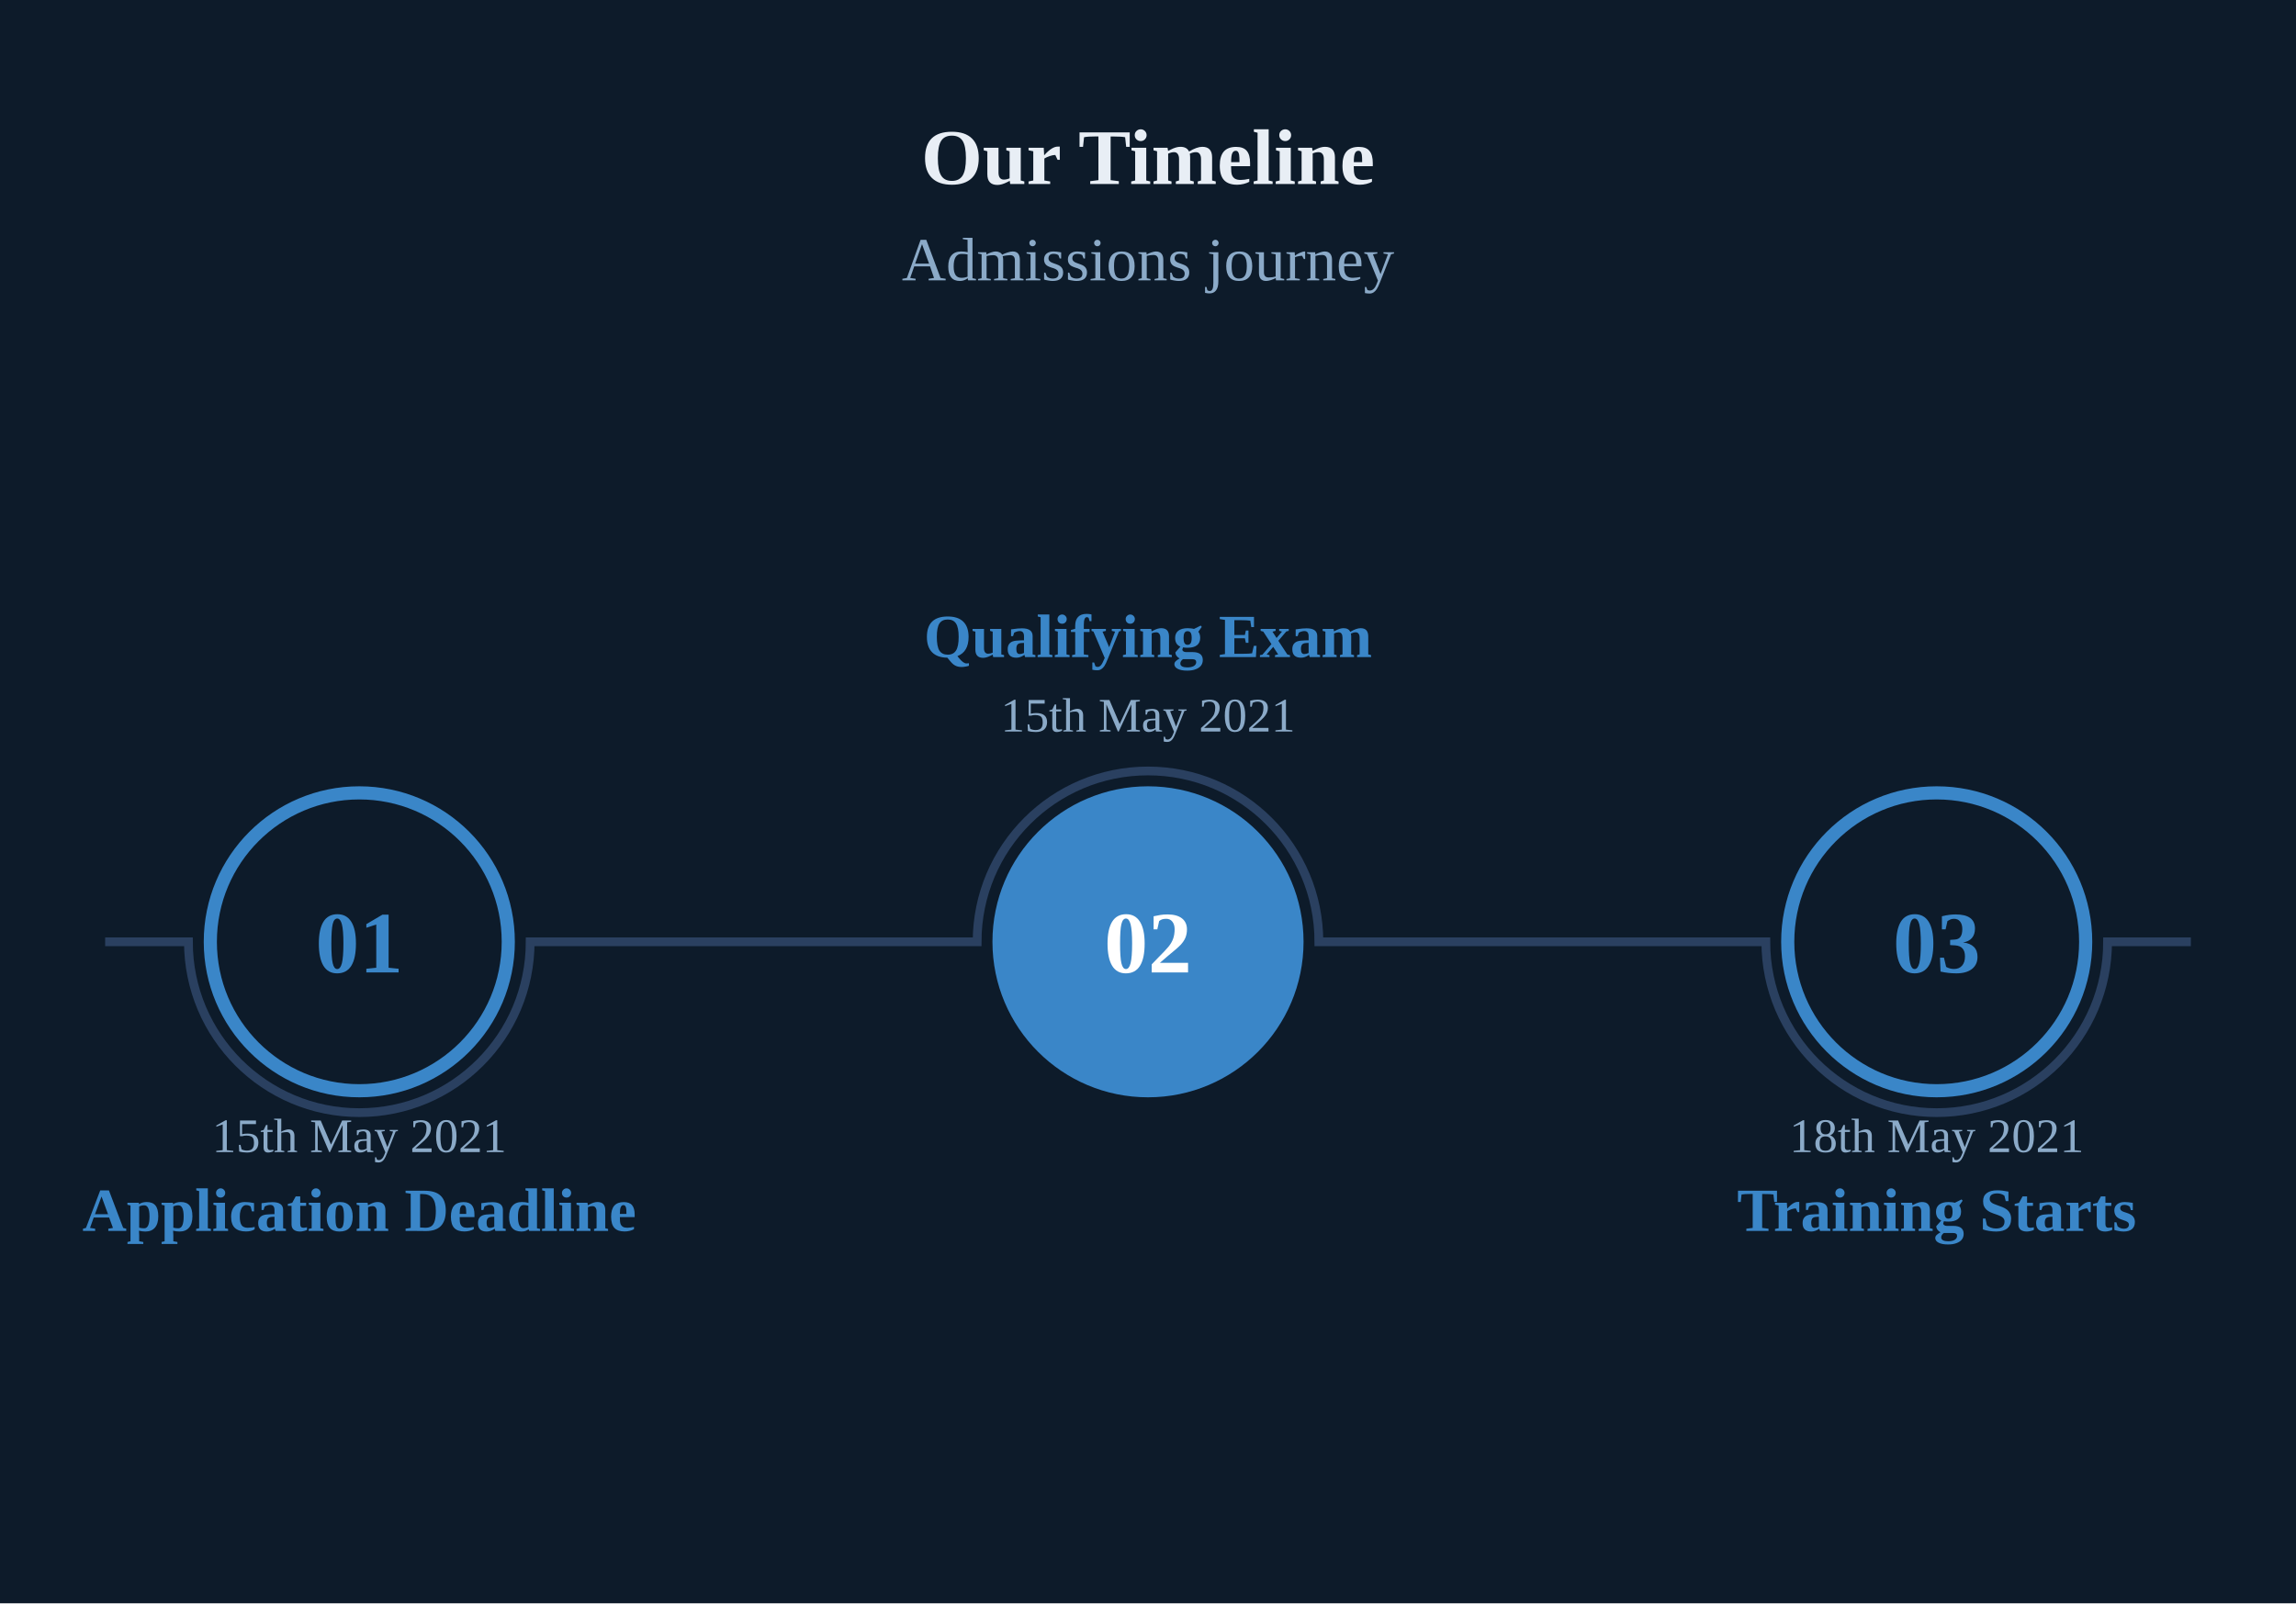
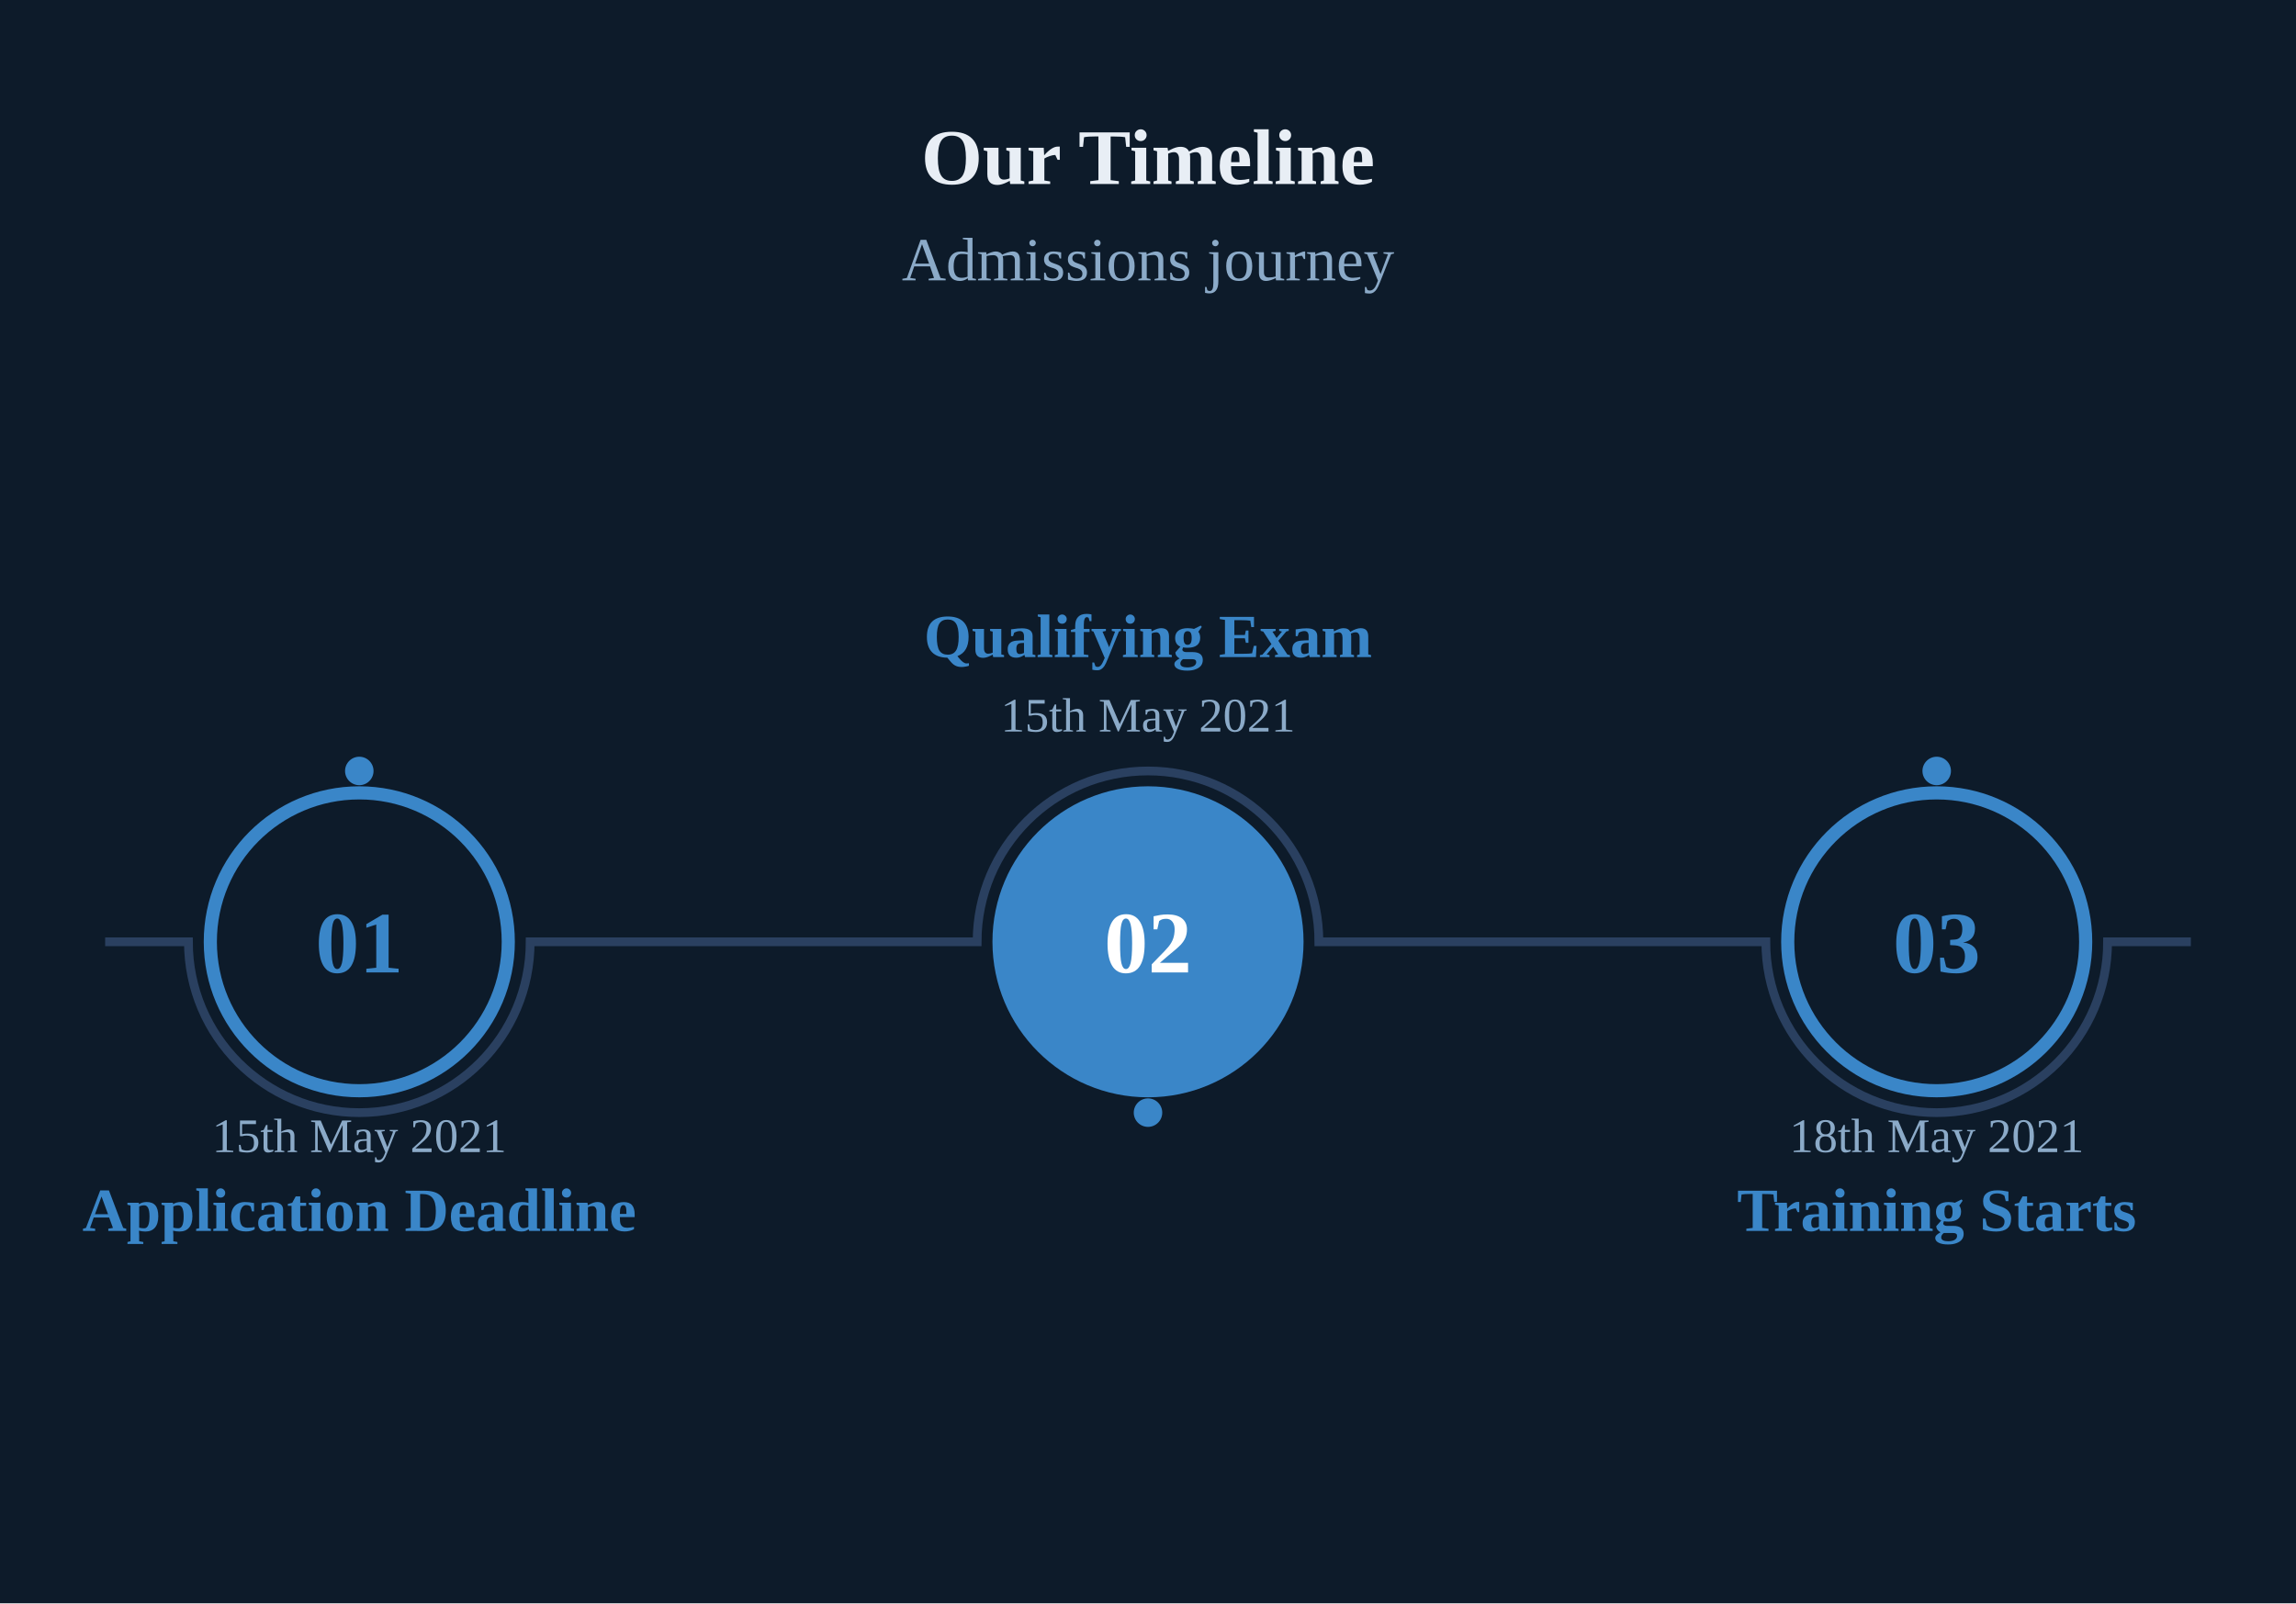
<svg xmlns="http://www.w3.org/2000/svg" viewBox="0 0 524 366" width="524" height="366">
  <rect width="100%" height="100%" fill="#0D1B2A" />
  <text x="262" y="42" font-size="18" font-family="Georgia, &quot;Times New Roman&quot;, serif" fill="#E8EEF5" text-anchor="middle" font-weight="bold">Our Timeline</text>
  <text x="262" y="64" font-size="14" font-family="Georgia, &quot;Times New Roman&quot;, serif" fill="#8BAAC8" text-anchor="middle">Admissions journey</text>
  <path d="M 24 215 L 43 215 A 39 39 0 0 0 121 215 L 223 215 A 39 39 0 0 1 301 215 L 403 215 A 39 39 0 0 0 481 215 L 500 215" stroke="#2A4060" stroke-width="2" fill="none" />
+   <circle cx="82" cy="176" r="4" fill="#3A86C8" stroke="#0D1B2A" stroke-width="1.5" />
+   <circle cx="262" cy="254" r="4" fill="#3A86C8" stroke="#0D1B2A" stroke-width="1.5" />
+   <circle cx="442" cy="176" r="4" fill="#3A86C8" stroke="#0D1B2A" stroke-width="1.5" />
  <circle cx="82" cy="215" r="34" fill="#0D1B2A" stroke="#3A86C8" stroke-width="3" />
  <text x="82" y="222" font-size="20" font-family="Georgia, &quot;Times New Roman&quot;, serif" fill="#3A86C8" text-anchor="middle" font-weight="bold">01</text>
  <text x="82" y="263" font-size="11" font-family="Georgia, &quot;Times New Roman&quot;, serif" fill="#8BAAC8" text-anchor="middle">15th May 2021</text>
  <text x="82" y="281" font-size="14" font-family="Georgia, &quot;Times New Roman&quot;, serif" fill="#3A86C8" text-anchor="middle" font-weight="bold">Application Deadline</text>
  <circle cx="262" cy="215" r="34" fill="#3A86C8" stroke="#3A86C8" stroke-width="3" />
  <text x="262" y="222" font-size="20" font-family="Georgia, &quot;Times New Roman&quot;, serif" fill="#FFFFFF" text-anchor="middle" font-weight="bold">02</text>
  <text x="262" y="167" font-size="11" font-family="Georgia, &quot;Times New Roman&quot;, serif" fill="#8BAAC8" text-anchor="middle">15th May 2021</text>
  <text x="262" y="150" font-size="14" font-family="Georgia, &quot;Times New Roman&quot;, serif" fill="#3A86C8" text-anchor="middle" font-weight="bold">Qualifying Exam</text>
  <circle cx="442" cy="215" r="34" fill="#0D1B2A" stroke="#3A86C8" stroke-width="3" />
  <text x="442" y="222" font-size="20" font-family="Georgia, &quot;Times New Roman&quot;, serif" fill="#3A86C8" text-anchor="middle" font-weight="bold">03</text>
  <text x="442" y="263" font-size="11" font-family="Georgia, &quot;Times New Roman&quot;, serif" fill="#8BAAC8" text-anchor="middle">18th May 2021</text>
  <text x="442" y="281" font-size="14" font-family="Georgia, &quot;Times New Roman&quot;, serif" fill="#3A86C8" text-anchor="middle" font-weight="bold">Training Starts</text>
</svg>
